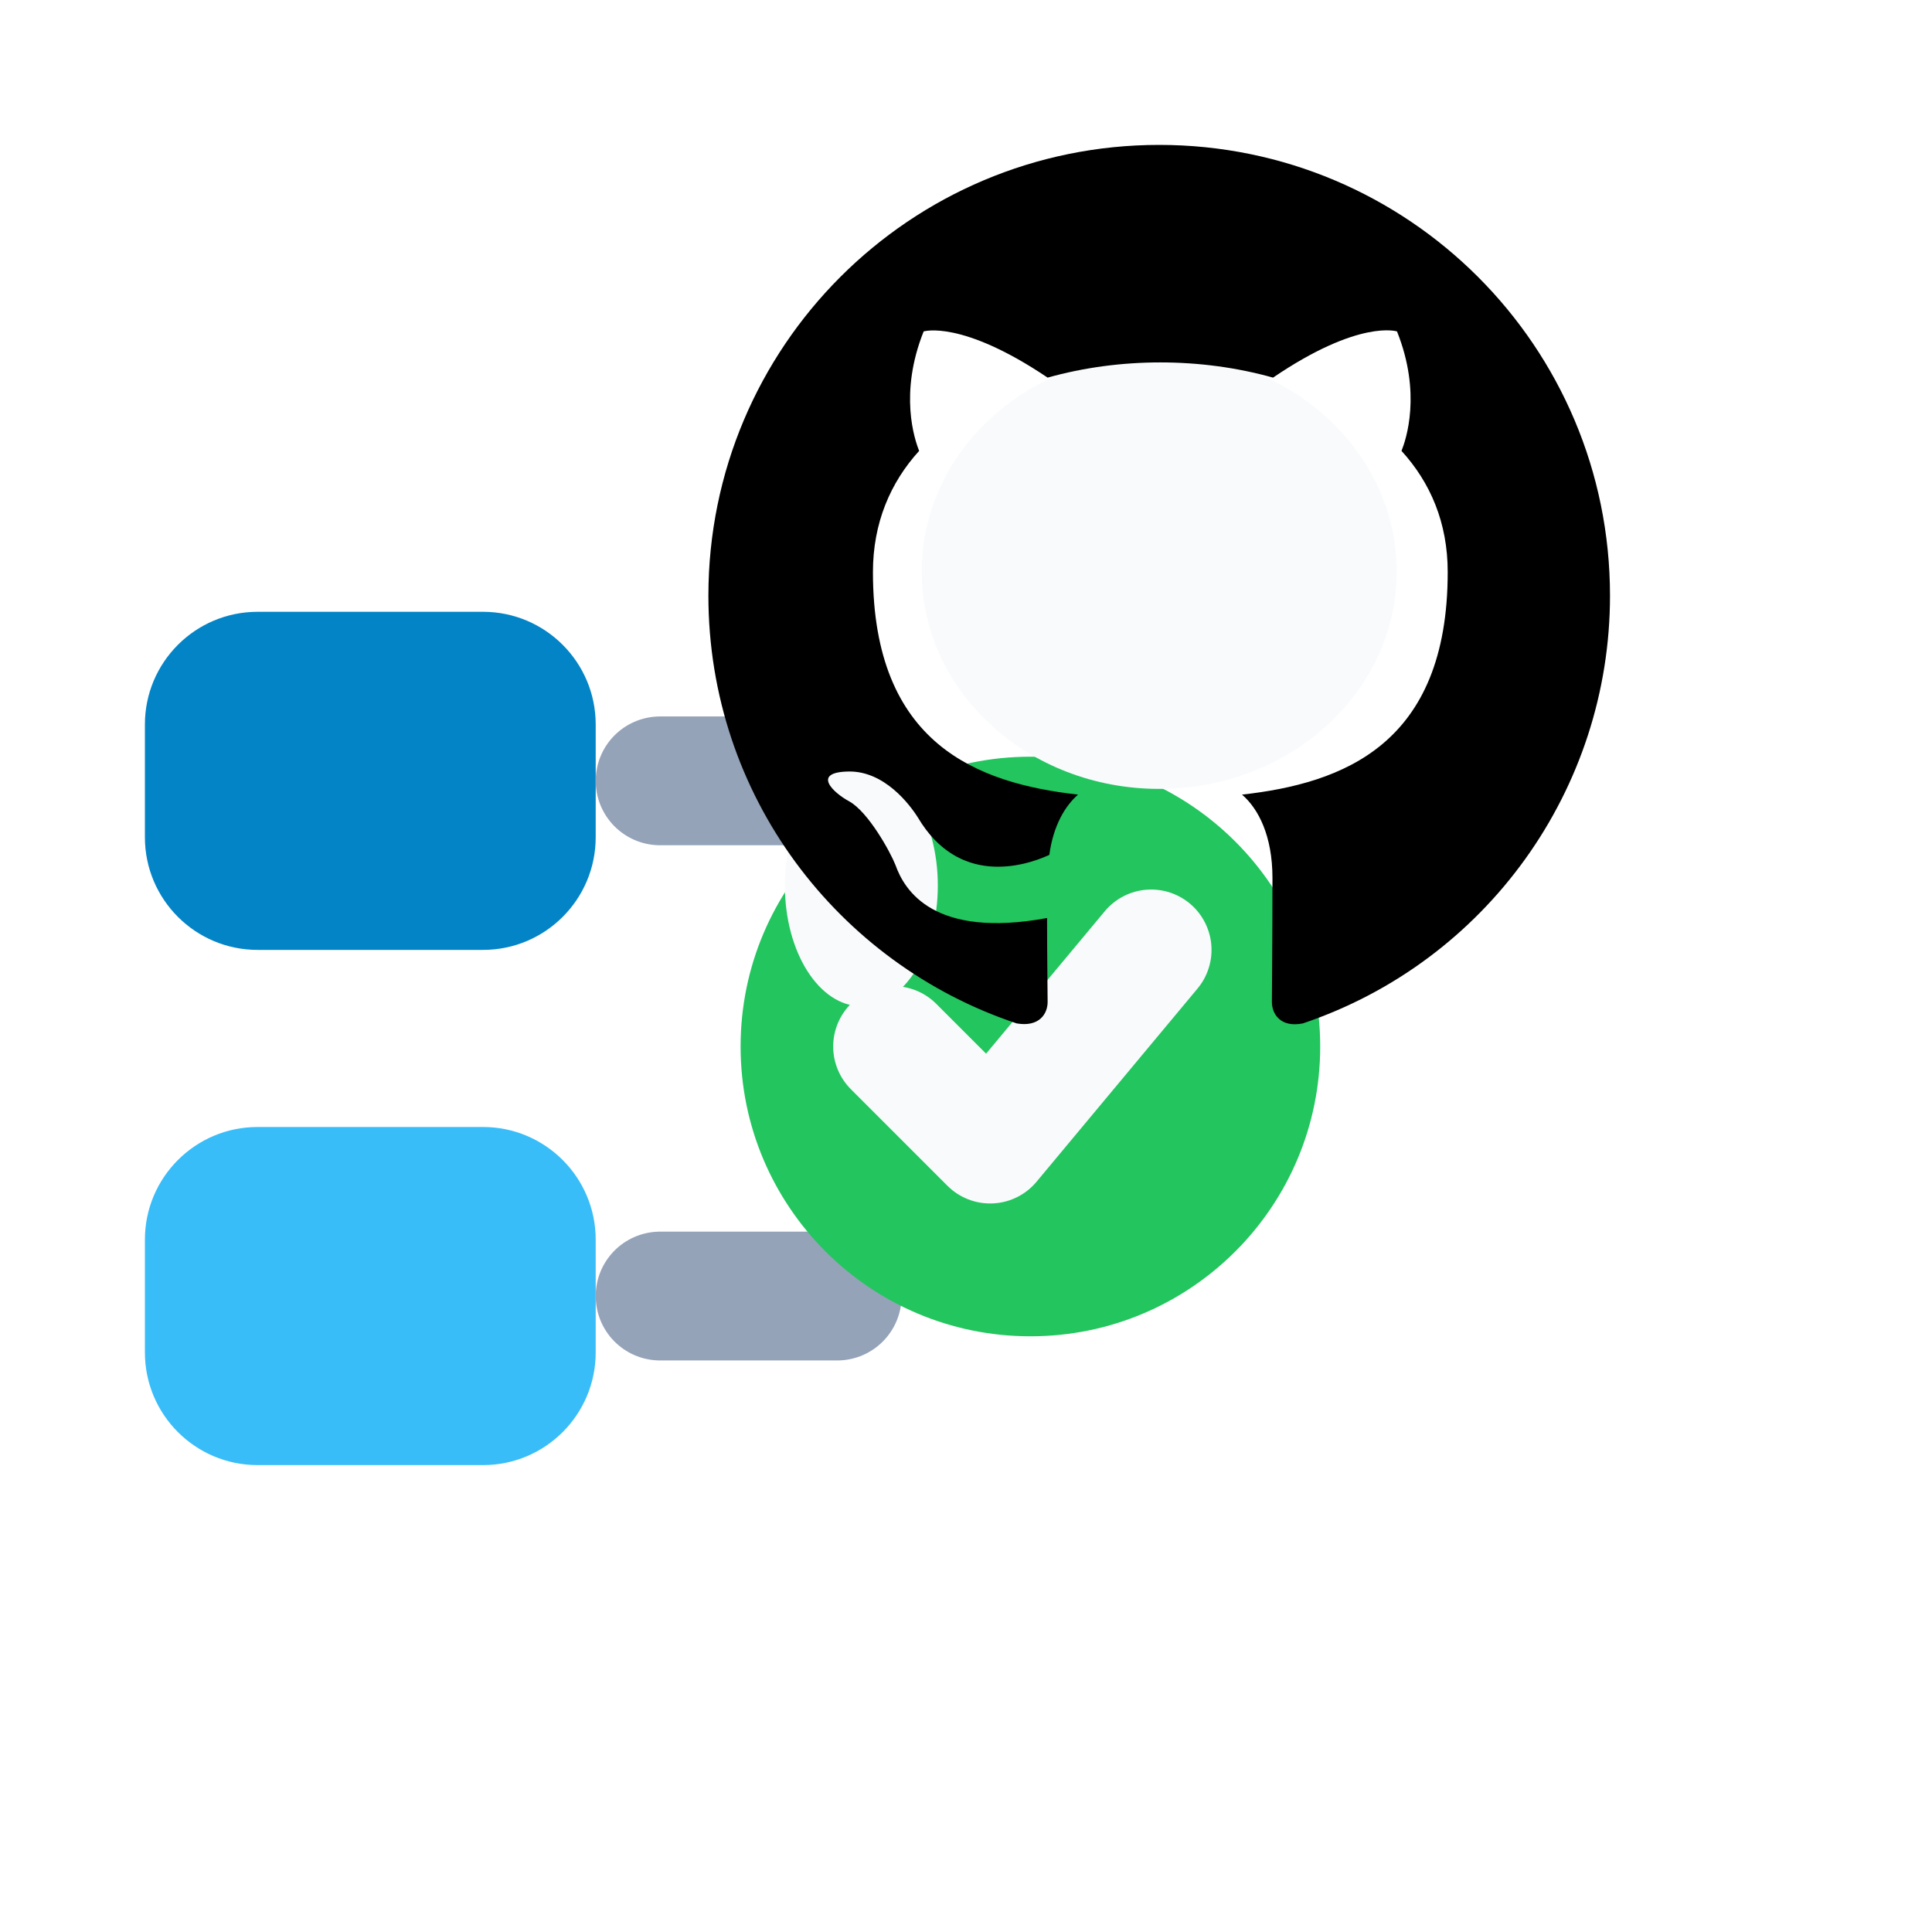
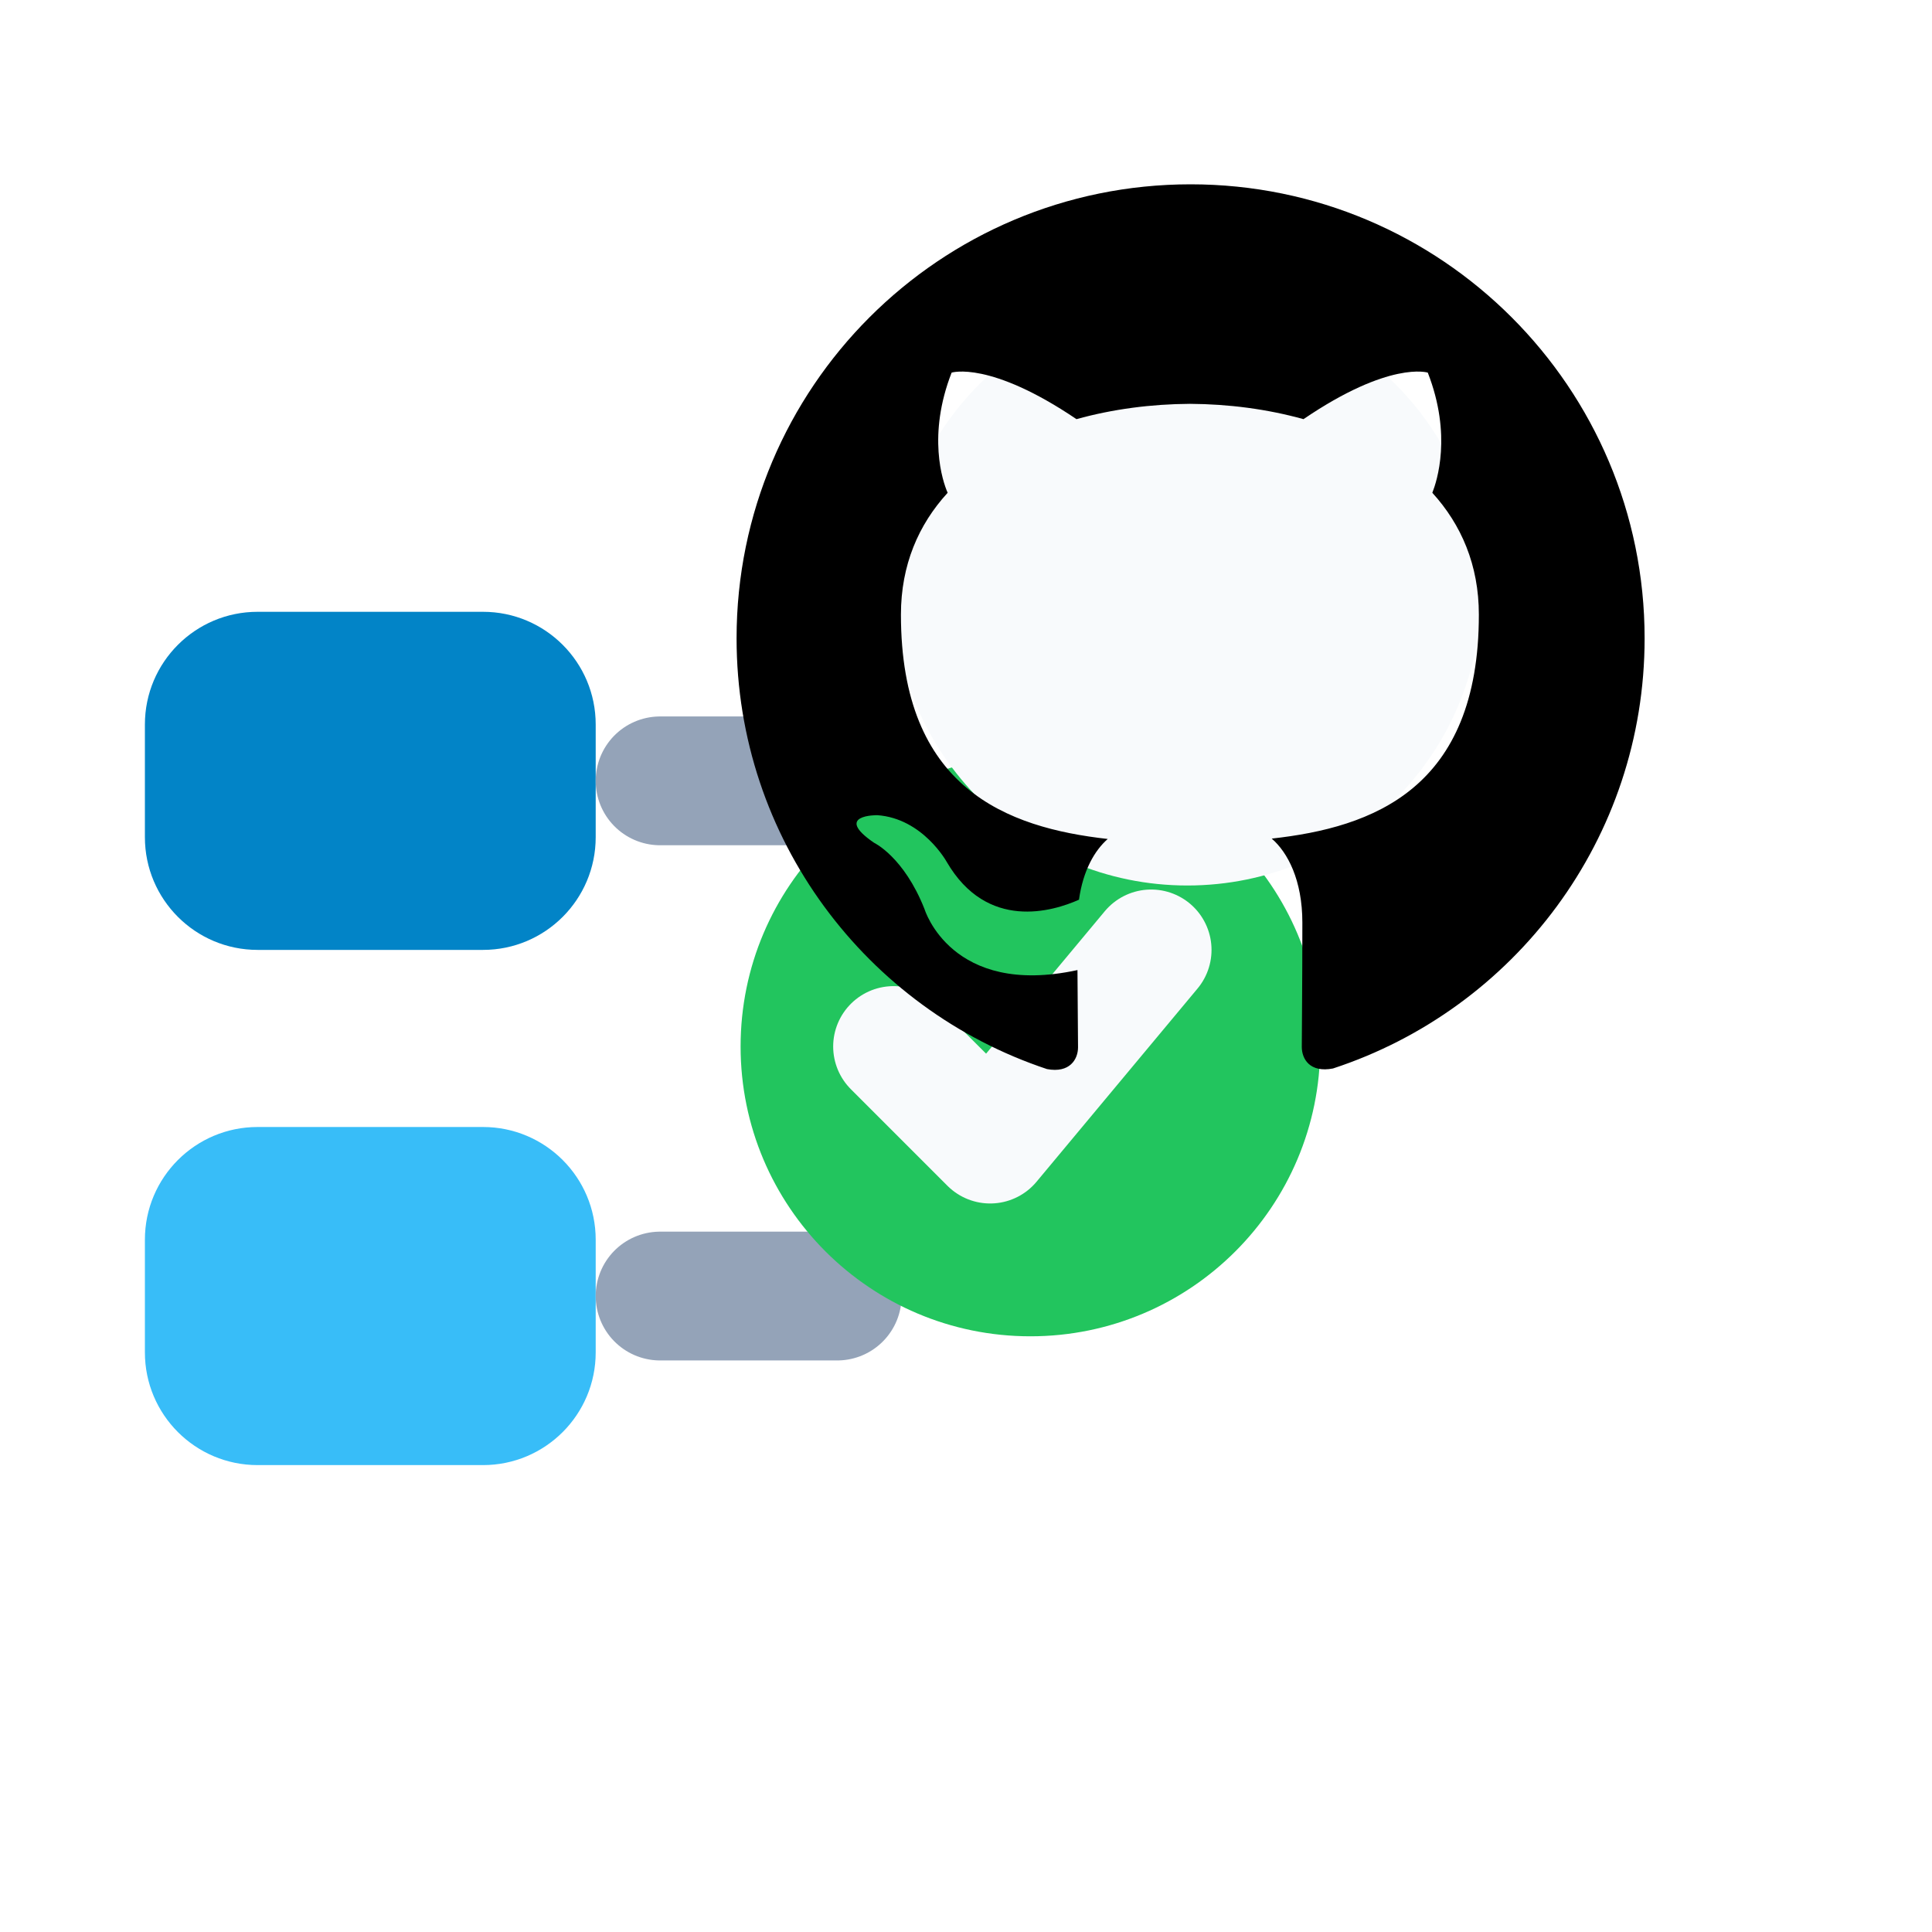
<svg xmlns="http://www.w3.org/2000/svg" viewBox="0 0 24 24" width="24" height="24">
  <g transform="translate(1.2 6.2)">
    <g transform="translate(-1.8 -2.6)">
      <rect x="2.4" y="4" width="5.6" height="4.2" rx="1.4" fill="#0284c7" />
      <rect x="2.4" y="10.4" width="5.6" height="4.2" rx="1.4" fill="#38bdf8" />
      <path d="M8.8 6.1h2.2M8.8 12.5h2.2" stroke="#94a3b8" stroke-width="1.6" stroke-linecap="round" />
      <circle cx="13.4" cy="9.4" r="3.6" fill="#22c55e" />
      <path d="M11.7 9.4 12.9 10.6l2-2.4" fill="none" stroke="#f8fafc" stroke-width="1.5" stroke-linecap="round" stroke-linejoin="round" />
    </g>
  </g>
  <g transform="translate(8.8 1.8)">
-     <ellipse cx="5.6" cy="5.3" rx="2.95" ry="2.7" fill="#f8fafc" />
-     <ellipse cx="1.9" cy="9.2" rx="0.95" ry="1.5" fill="#f8fafc" />
-     <path d="M8 0C3.58 0 0 3.58 0 8c0 3.54 2.29 6.53 5.47 7.59.4.07.55-.17.55-.38 0-.19-.01-.82-.01-1.49-2.01.37-2.53-.49-2.69-.94-.09-.23-.48-.94-.82-1.13-.28-.15-.68-.52-.01-.53.63-.01 1.08.58 1.23.82.72 1.21 1.87.87 2.33.66.07-.52.28-.87.51-1.07-1.78-.2-3.64-.89-3.64-3.95 0-.87.31-1.59.82-2.15-.08-.2-.36-1.02.08-2.12 0 0 .67-.21 2.2.82.64-.18 1.32-.27 2-.27s1.36.09 2 .27c1.53-1.04 2.2-.82 2.2-.82.44 1.1.16 1.92.08 2.12.51.56.82 1.27.82 2.15 0 3.07-1.87 3.75-3.65 3.95.29.25.54.73.54 1.48 0 1.07-.01 1.93-.01 2.2 0 .21.15.46.55.38A8.01 8.01 0 0 0 16 8c0-4.42-3.58-8-8-8" transform="scale(0.7)" fill="#000" />
+     <circle cx="5.95" cy="5.55" r="3.65" fill="#f8fafc" />
+     <g transform="translate(0.35 0.35) scale(0.47)">
+       <path d="M12 .297c-6.63 0-12 5.373-12 12 0 5.303 3.438 9.8 8.205 11.385.6.113.82-.258.82-.577 0-.285-.01-1.04-.015-2.04-3.338.724-4.042-1.61-4.042-1.61C4.422 18.07 3.633 17.7 3.633 17.7c-1.087-.744.084-.729.084-.729 1.205.084 1.838 1.236 1.838 1.236 1.07 1.835 2.809 1.305 3.495.998.108-.776.417-1.305.76-1.605-2.665-.3-5.466-1.332-5.466-5.93 0-1.31.465-2.38 1.235-3.22-.135-.303-.54-1.523.105-3.176 0 0 1.005-.322 3.3 1.23.96-.267 1.98-.399 3-.405 1.02.006 2.04.138 3 .405 2.28-1.552 3.285-1.23 3.285-1.23.645 1.653.24 2.873.12 3.176.765.84 1.23 1.91 1.23 3.22 0 4.61-2.805 5.625-5.475 5.92.42.36.81 1.096.81 2.22 0 1.606-.015 2.896-.015 3.286 0 .315.21.69.825.57C20.565 22.092 24 17.592 24 12.297c0-6.627-5.373-12-12-12" fill="#000" />
+     </g>
  </g>
</svg>
